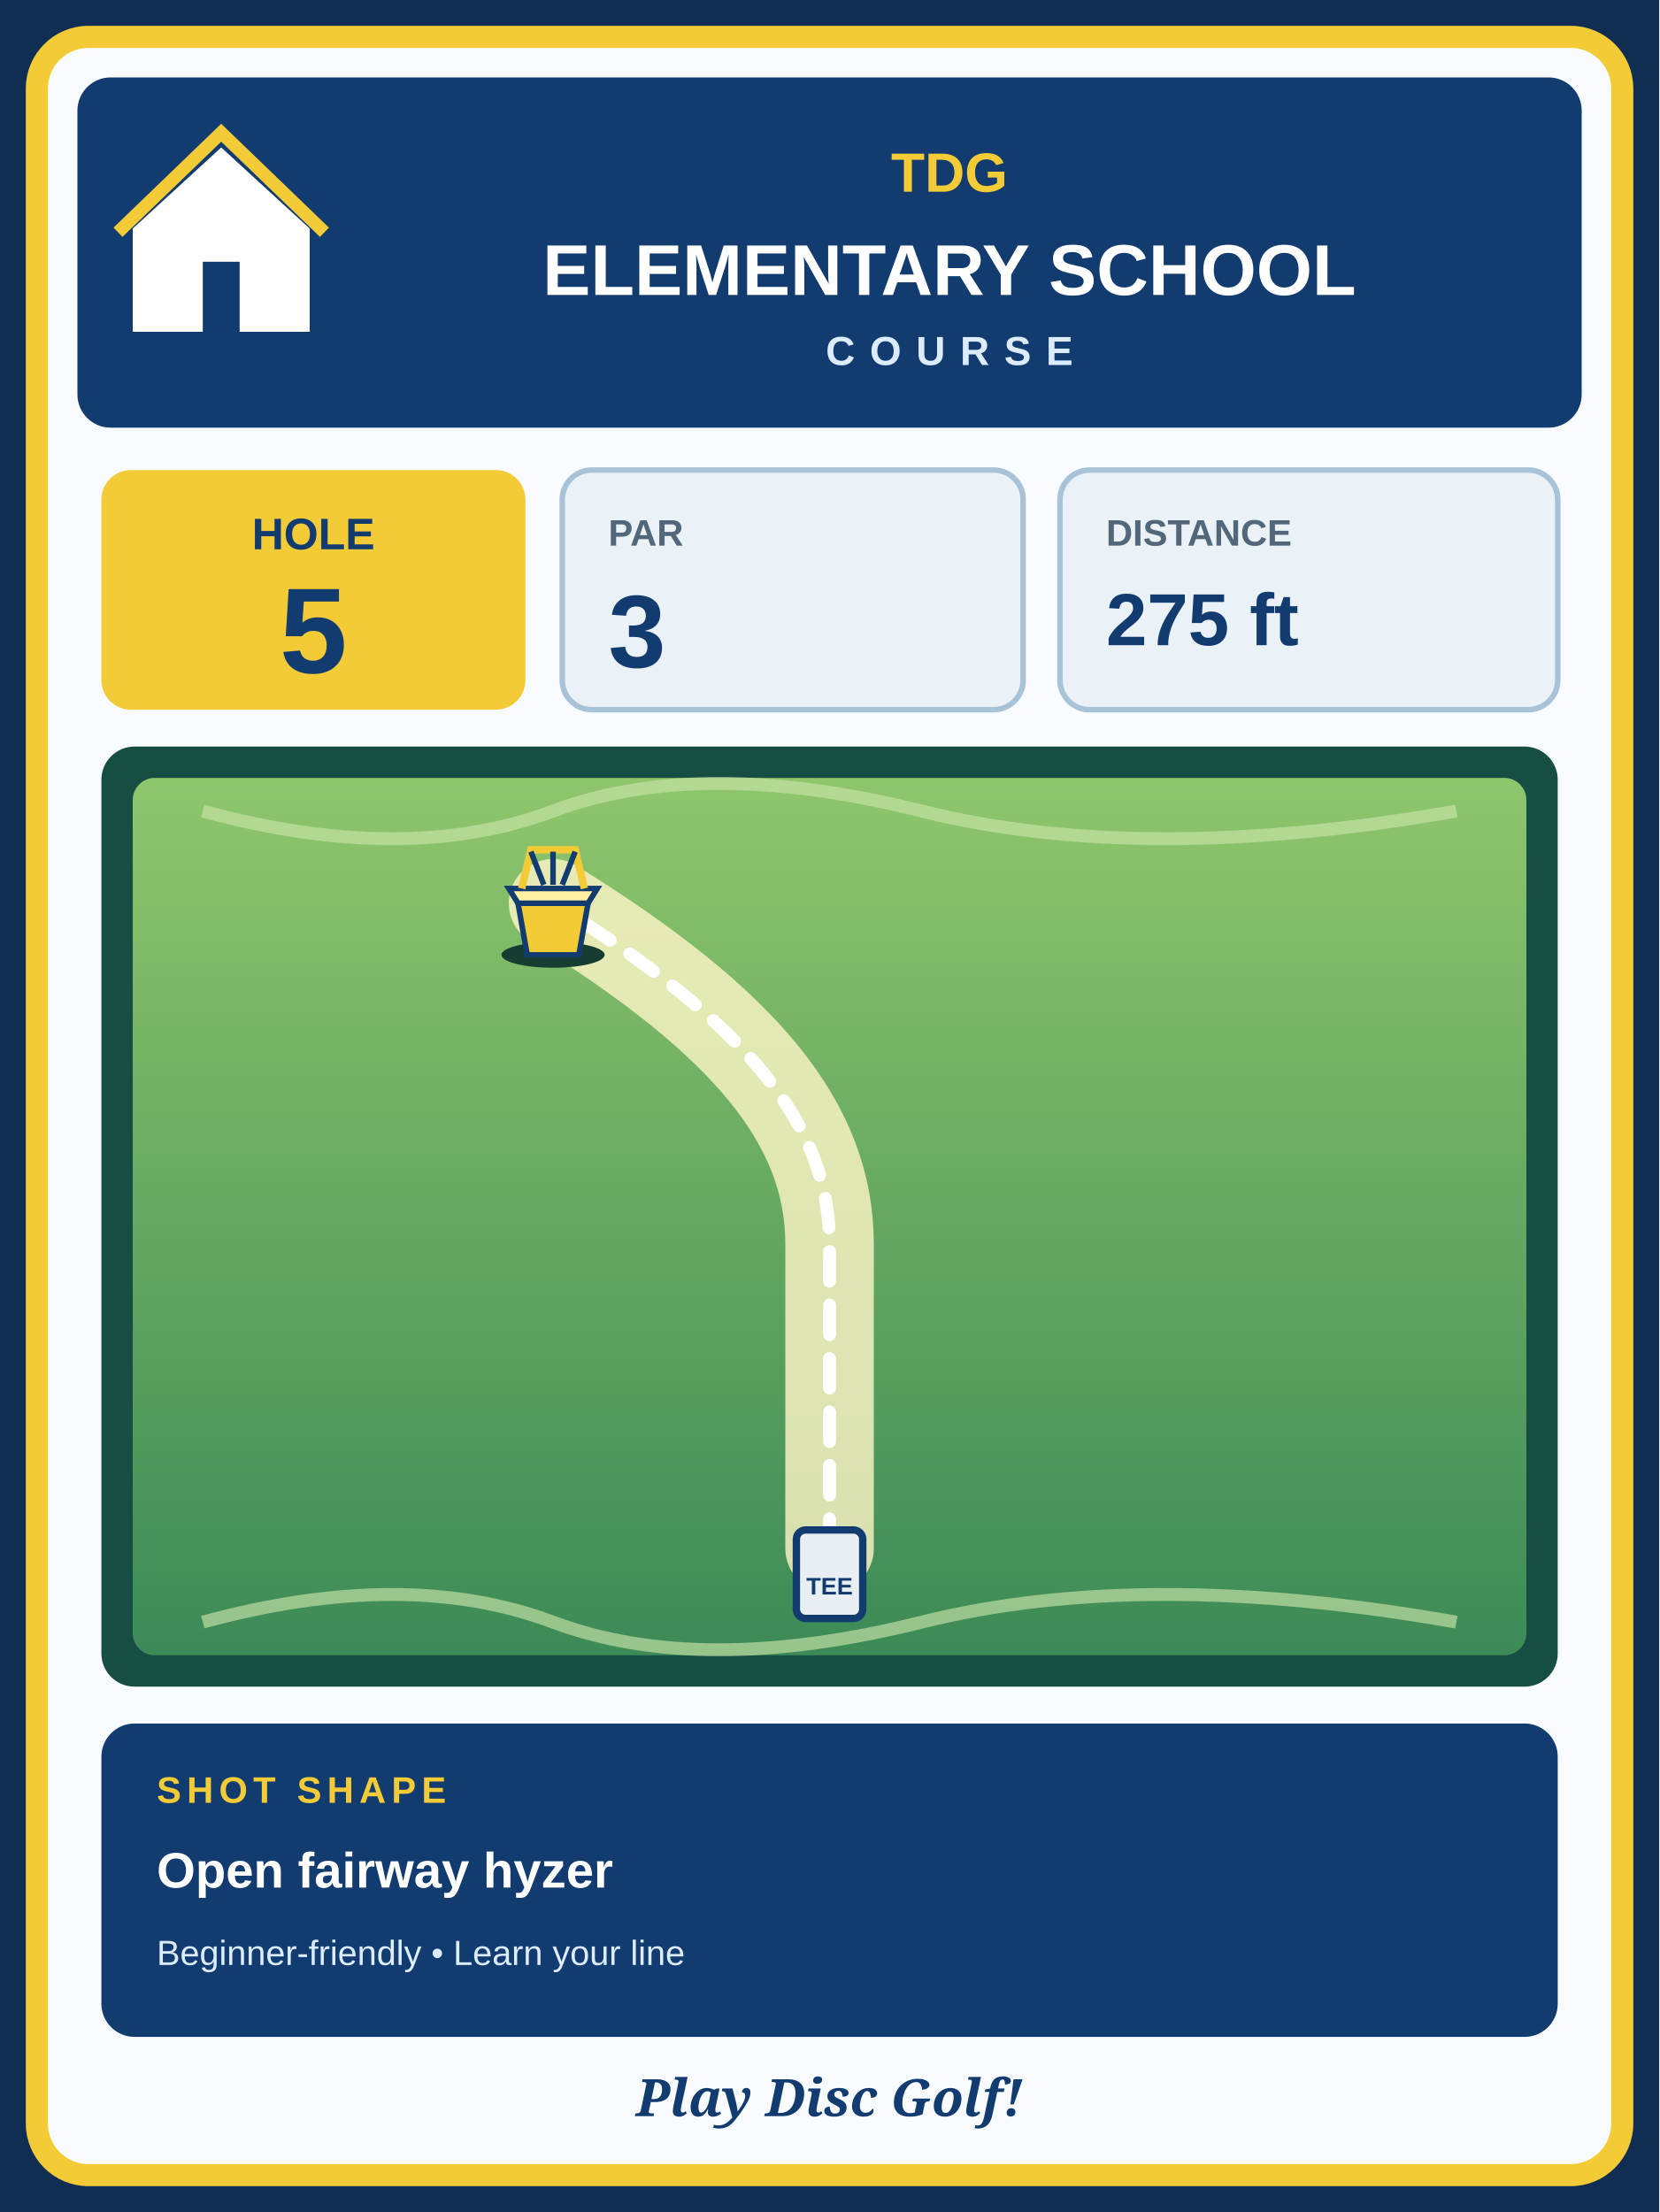
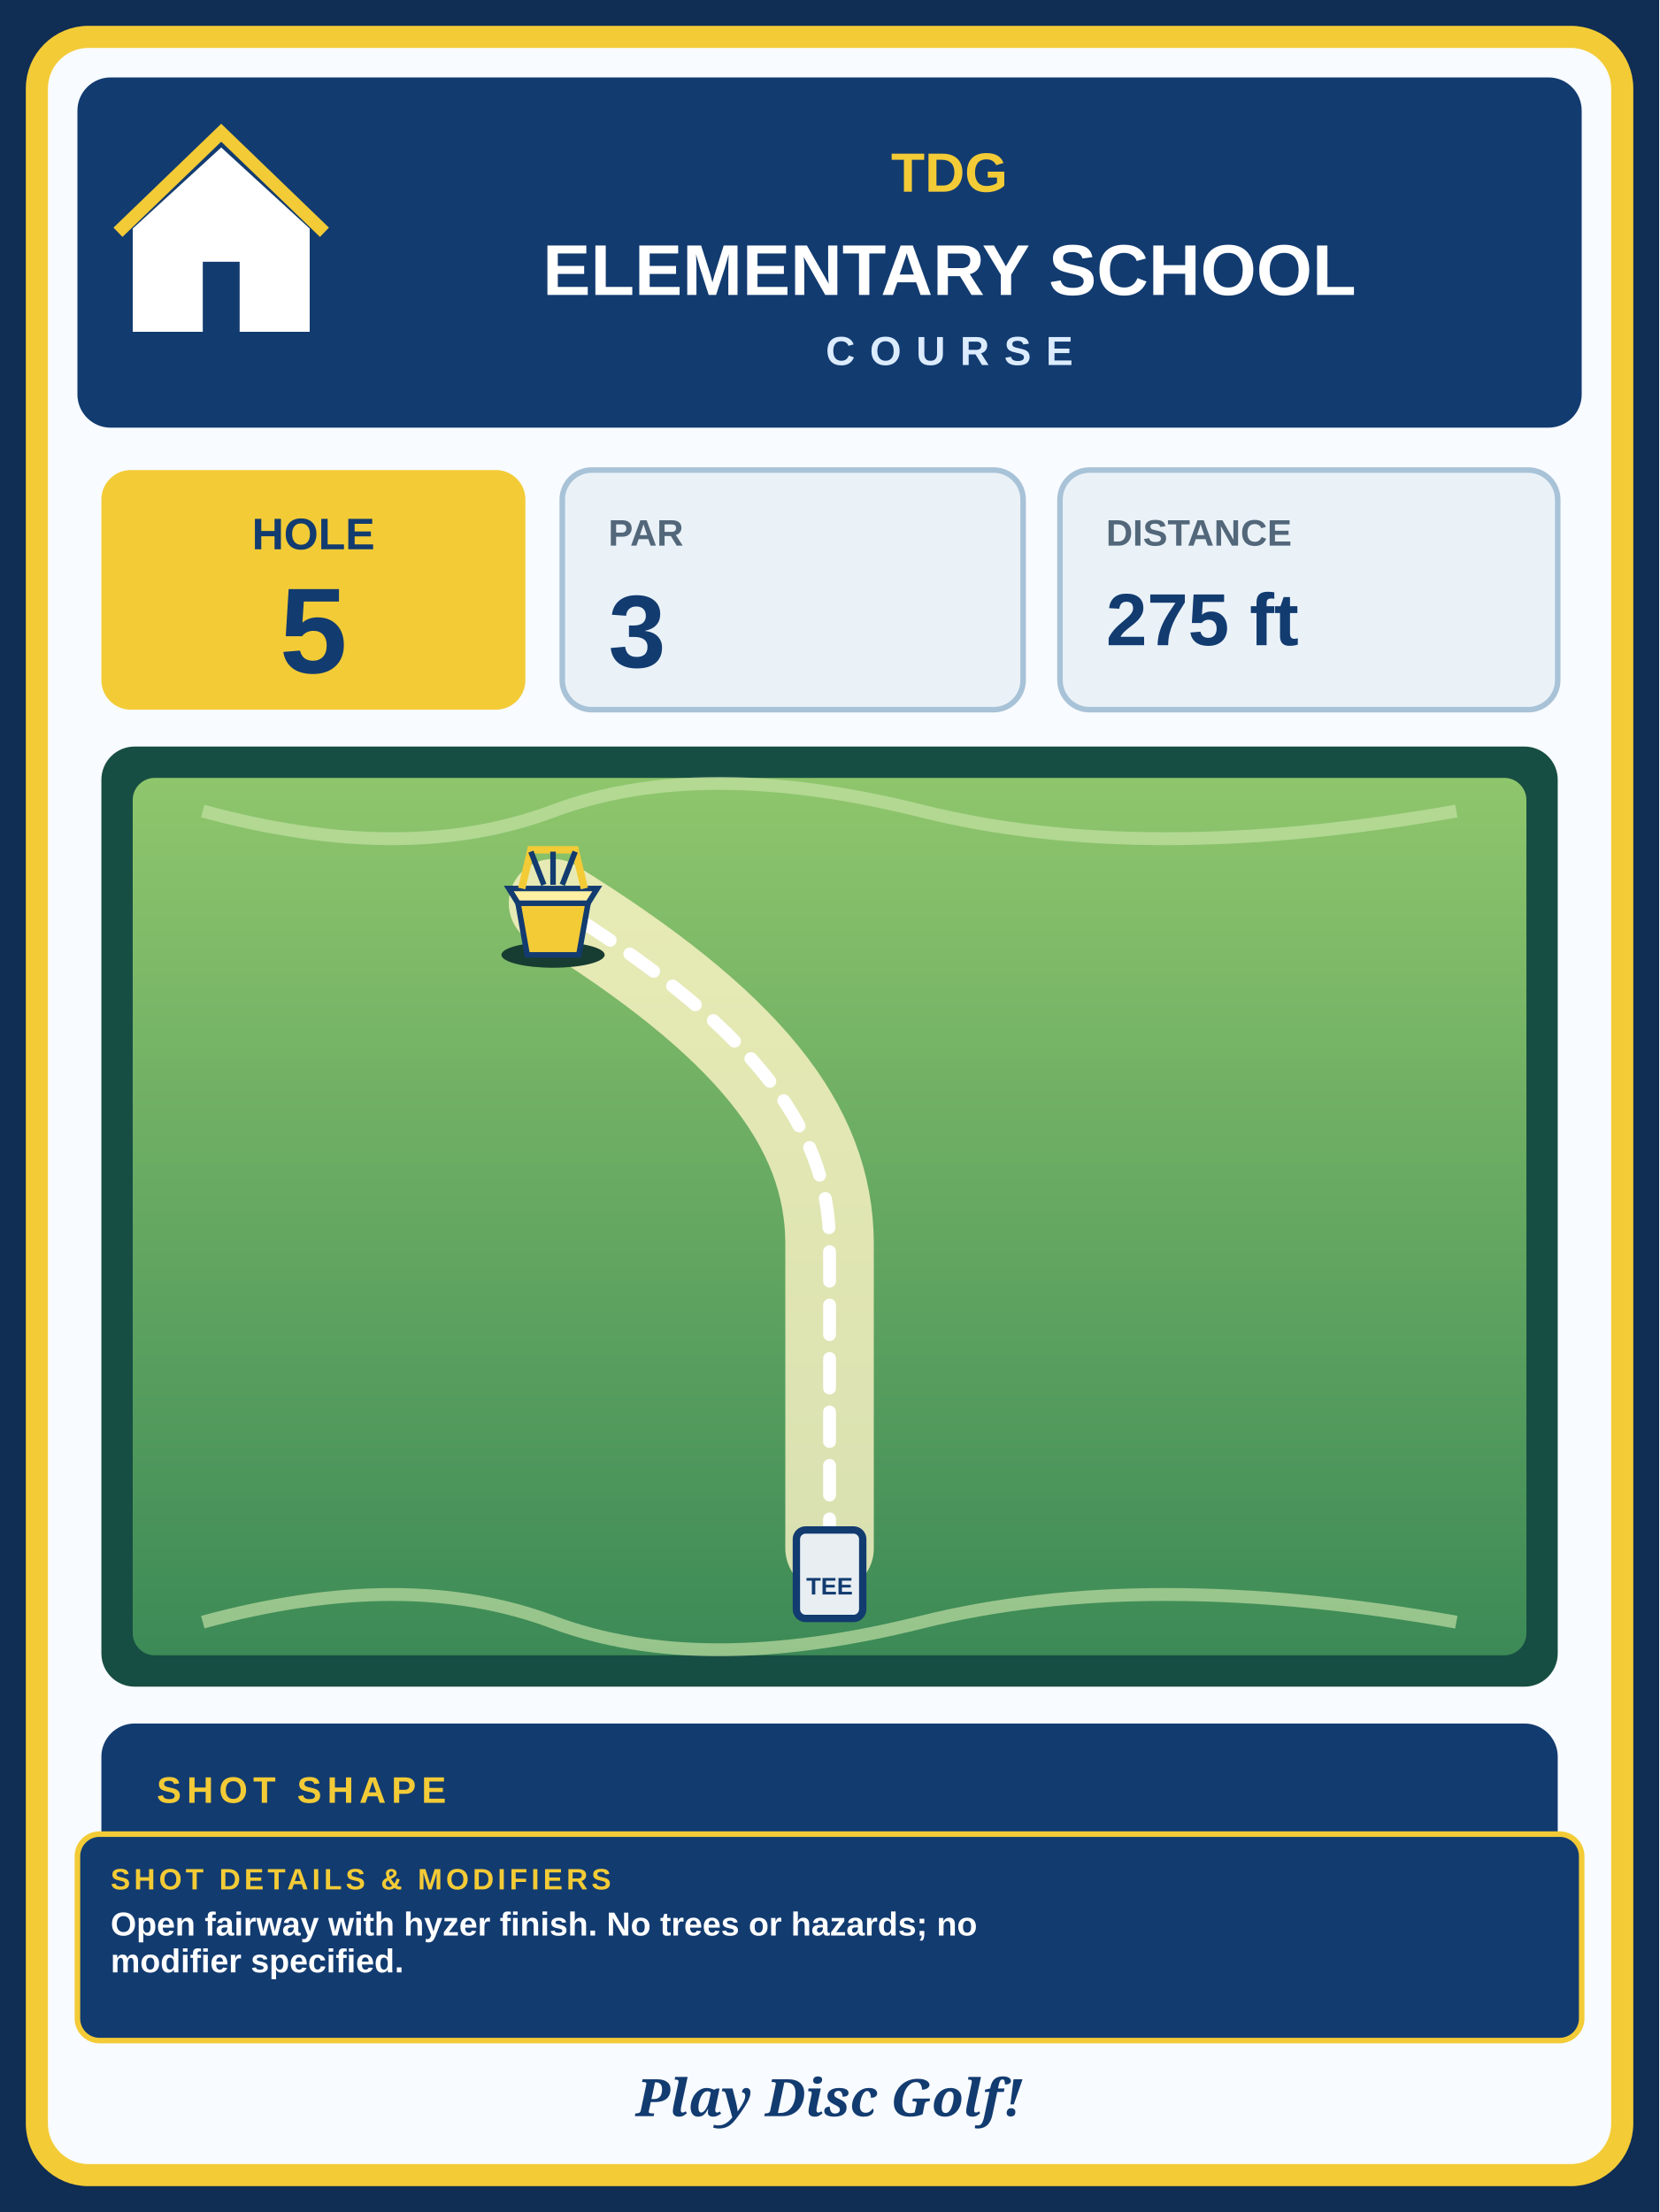
<svg xmlns="http://www.w3.org/2000/svg" viewBox="0 0 900 1200">
  <defs>
    <linearGradient id="sky" x2="0" y2="1">
      <stop stop-color="#eef7ff" />
      <stop offset="1" stop-color="#d5e9f5" />
    </linearGradient>
    <linearGradient id="field" x2="0" y2="1">
      <stop stop-color="#8fc66c" />
      <stop offset="1" stop-color="#3c8a57" />
    </linearGradient>
  </defs>
  <rect width="900" height="1200" fill="#102d54" />
  <rect x="20" y="20" width="860" height="1160" rx="28" fill="#f8fbff" stroke="#f3cb36" stroke-width="12" />
  <rect x="42" y="42" width="816" height="190" rx="18" fill="#123b70" />
  <g transform="translate(72 72)" fill="#fff">
    <path d="M0 52 L48 8 L96 52 V108 H0Z" />
    <rect x="38" y="70" width="20" height="38" fill="#123b70" />
    <path d="M-8 54 L48 0 L104 54" fill="none" stroke="#f3cb36" stroke-width="7" />
  </g>
  <text x="515" y="104" text-anchor="middle" font-family="Arial,sans-serif" font-size="30" font-weight="900" fill="#f3cb36">TDG</text>
  <text x="515" y="160" text-anchor="middle" font-family="Arial,sans-serif" font-size="39" font-weight="900" fill="#fff">ELEMENTARY SCHOOL</text>
  <text x="515" y="198" text-anchor="middle" font-family="Arial,sans-serif" font-size="22" font-weight="800" letter-spacing="8" fill="#dcecff">COURSE</text>
  <rect x="55" y="255" width="230" height="130" rx="16" fill="#f3cb36" />
  <text x="170" y="298" text-anchor="middle" font-family="Arial" font-size="24" font-weight="900" fill="#123b70">HOLE</text>
  <text x="170" y="365" text-anchor="middle" font-family="Arial" font-size="66" font-weight="900" fill="#123b70">5</text>
  <rect x="305" y="255" width="250" height="130" rx="16" fill="#eaf2f8" stroke="#a8c2d7" stroke-width="3" />
  <text x="330" y="296" font-family="Arial" font-size="20" font-weight="800" fill="#53677a">PAR</text>
  <text x="330" y="362" font-family="Arial" font-size="56" font-weight="900" fill="#123b70">3</text>
  <rect x="575" y="255" width="270" height="130" rx="16" fill="#eaf2f8" stroke="#a8c2d7" stroke-width="3" />
  <text x="600" y="296" font-family="Arial" font-size="20" font-weight="800" fill="#53677a">DISTANCE</text>
  <text x="600" y="350" font-family="Arial" font-size="40" font-weight="900" fill="#123b70">275 ft</text>
  <rect x="55" y="405" width="790" height="510" rx="18" fill="#174e43" />
  <rect x="72" y="422" width="756" height="476" rx="12" fill="url(#field)" />
  <path d="M110 440 Q220 470 300 440 T500 440 T790 440 M110 880 Q220 850 300 880 T500 880 T790 880" fill="none" stroke="#c7e3a8" stroke-width="7" opacity=".65" />
  <path d="M450 840 L450 675 C450 610 405 555 300 490" transform="translate(0 0)" fill="none" stroke="#fff5c7" stroke-width="48" stroke-linecap="round" stroke-linejoin="round" opacity=".8" />
  <path d="M450 840 L450 675 C450 610 405 555 300 490" fill="none" stroke="#fff" stroke-width="7" stroke-dasharray="16 13" stroke-linecap="round" stroke-linejoin="round" />
  <rect x="432" y="830" width="36" height="48" rx="5" fill="#e8eef2" stroke="#123b70" stroke-width="4" />
  <text x="450" y="865" text-anchor="middle" font-family="Arial" font-size="13" font-weight="900" fill="#123b70">TEE</text>
  <g transform="translate(300 490)">
    <ellipse cx="0" cy="28" rx="28" ry="7" fill="#173c31" />
    <path d="M-19 0 H19 L14 28 H-14Z" fill="#f3cb36" stroke="#123b70" stroke-width="3" />
    <path d="M-24 -8 H24 L19 0 H-19Z" fill="#fff0a3" stroke="#123b70" stroke-width="3" />
    <path d="M-17 -8 L-12 -29 H12 L17 -8" fill="none" stroke="#f3cb36" stroke-width="4" />
    <path d="M-12 -28 L-5 -10 M0 -28 V-10 M12 -28 L5 -10" stroke="#123b70" stroke-width="3" />
  </g>
  <rect x="55" y="935" width="790" height="170" rx="18" fill="#123b70" />
  <text x="85" y="978" font-family="Arial" font-size="20" font-weight="900" letter-spacing="3" fill="#f3cb36">SHOT SHAPE</text>
  <text x="85" y="1024" font-family="Arial" font-size="27" font-weight="900" fill="#fff">Open fairway hyzer</text>
  <text x="85" y="1066" font-family="Arial" font-size="19" fill="#dcecff">Beginner-friendly • Learn your line</text>
  <text x="450" y="1148" text-anchor="middle" font-family="Georgia,serif" font-size="28" font-weight="bold" font-style="italic" fill="#123b70">Play Disc Golf!</text>
+   <g id="complete-hole-details">
+     <rect x="42" y="995" width="816" height="112" rx="12" fill="#123b70" stroke="#f3cb36" stroke-width="3" />
+     <text x="60" y="1025" font-family="Arial,sans-serif" font-size="16" font-weight="900" letter-spacing="2" fill="#f3cb36">SHOT DETAILS &amp; MODIFIERS</text>
+     <text x="60" y="1050" font-family="Arial,sans-serif" font-size="18" font-weight="900" fill="#fff">Open fairway with hyzer finish. No trees or hazards; no</text>
+     <text x="60" y="1070" font-family="Arial,sans-serif" font-size="18" font-weight="700" fill="#fff">modifier specified.</text>
+   </g>
</svg>
